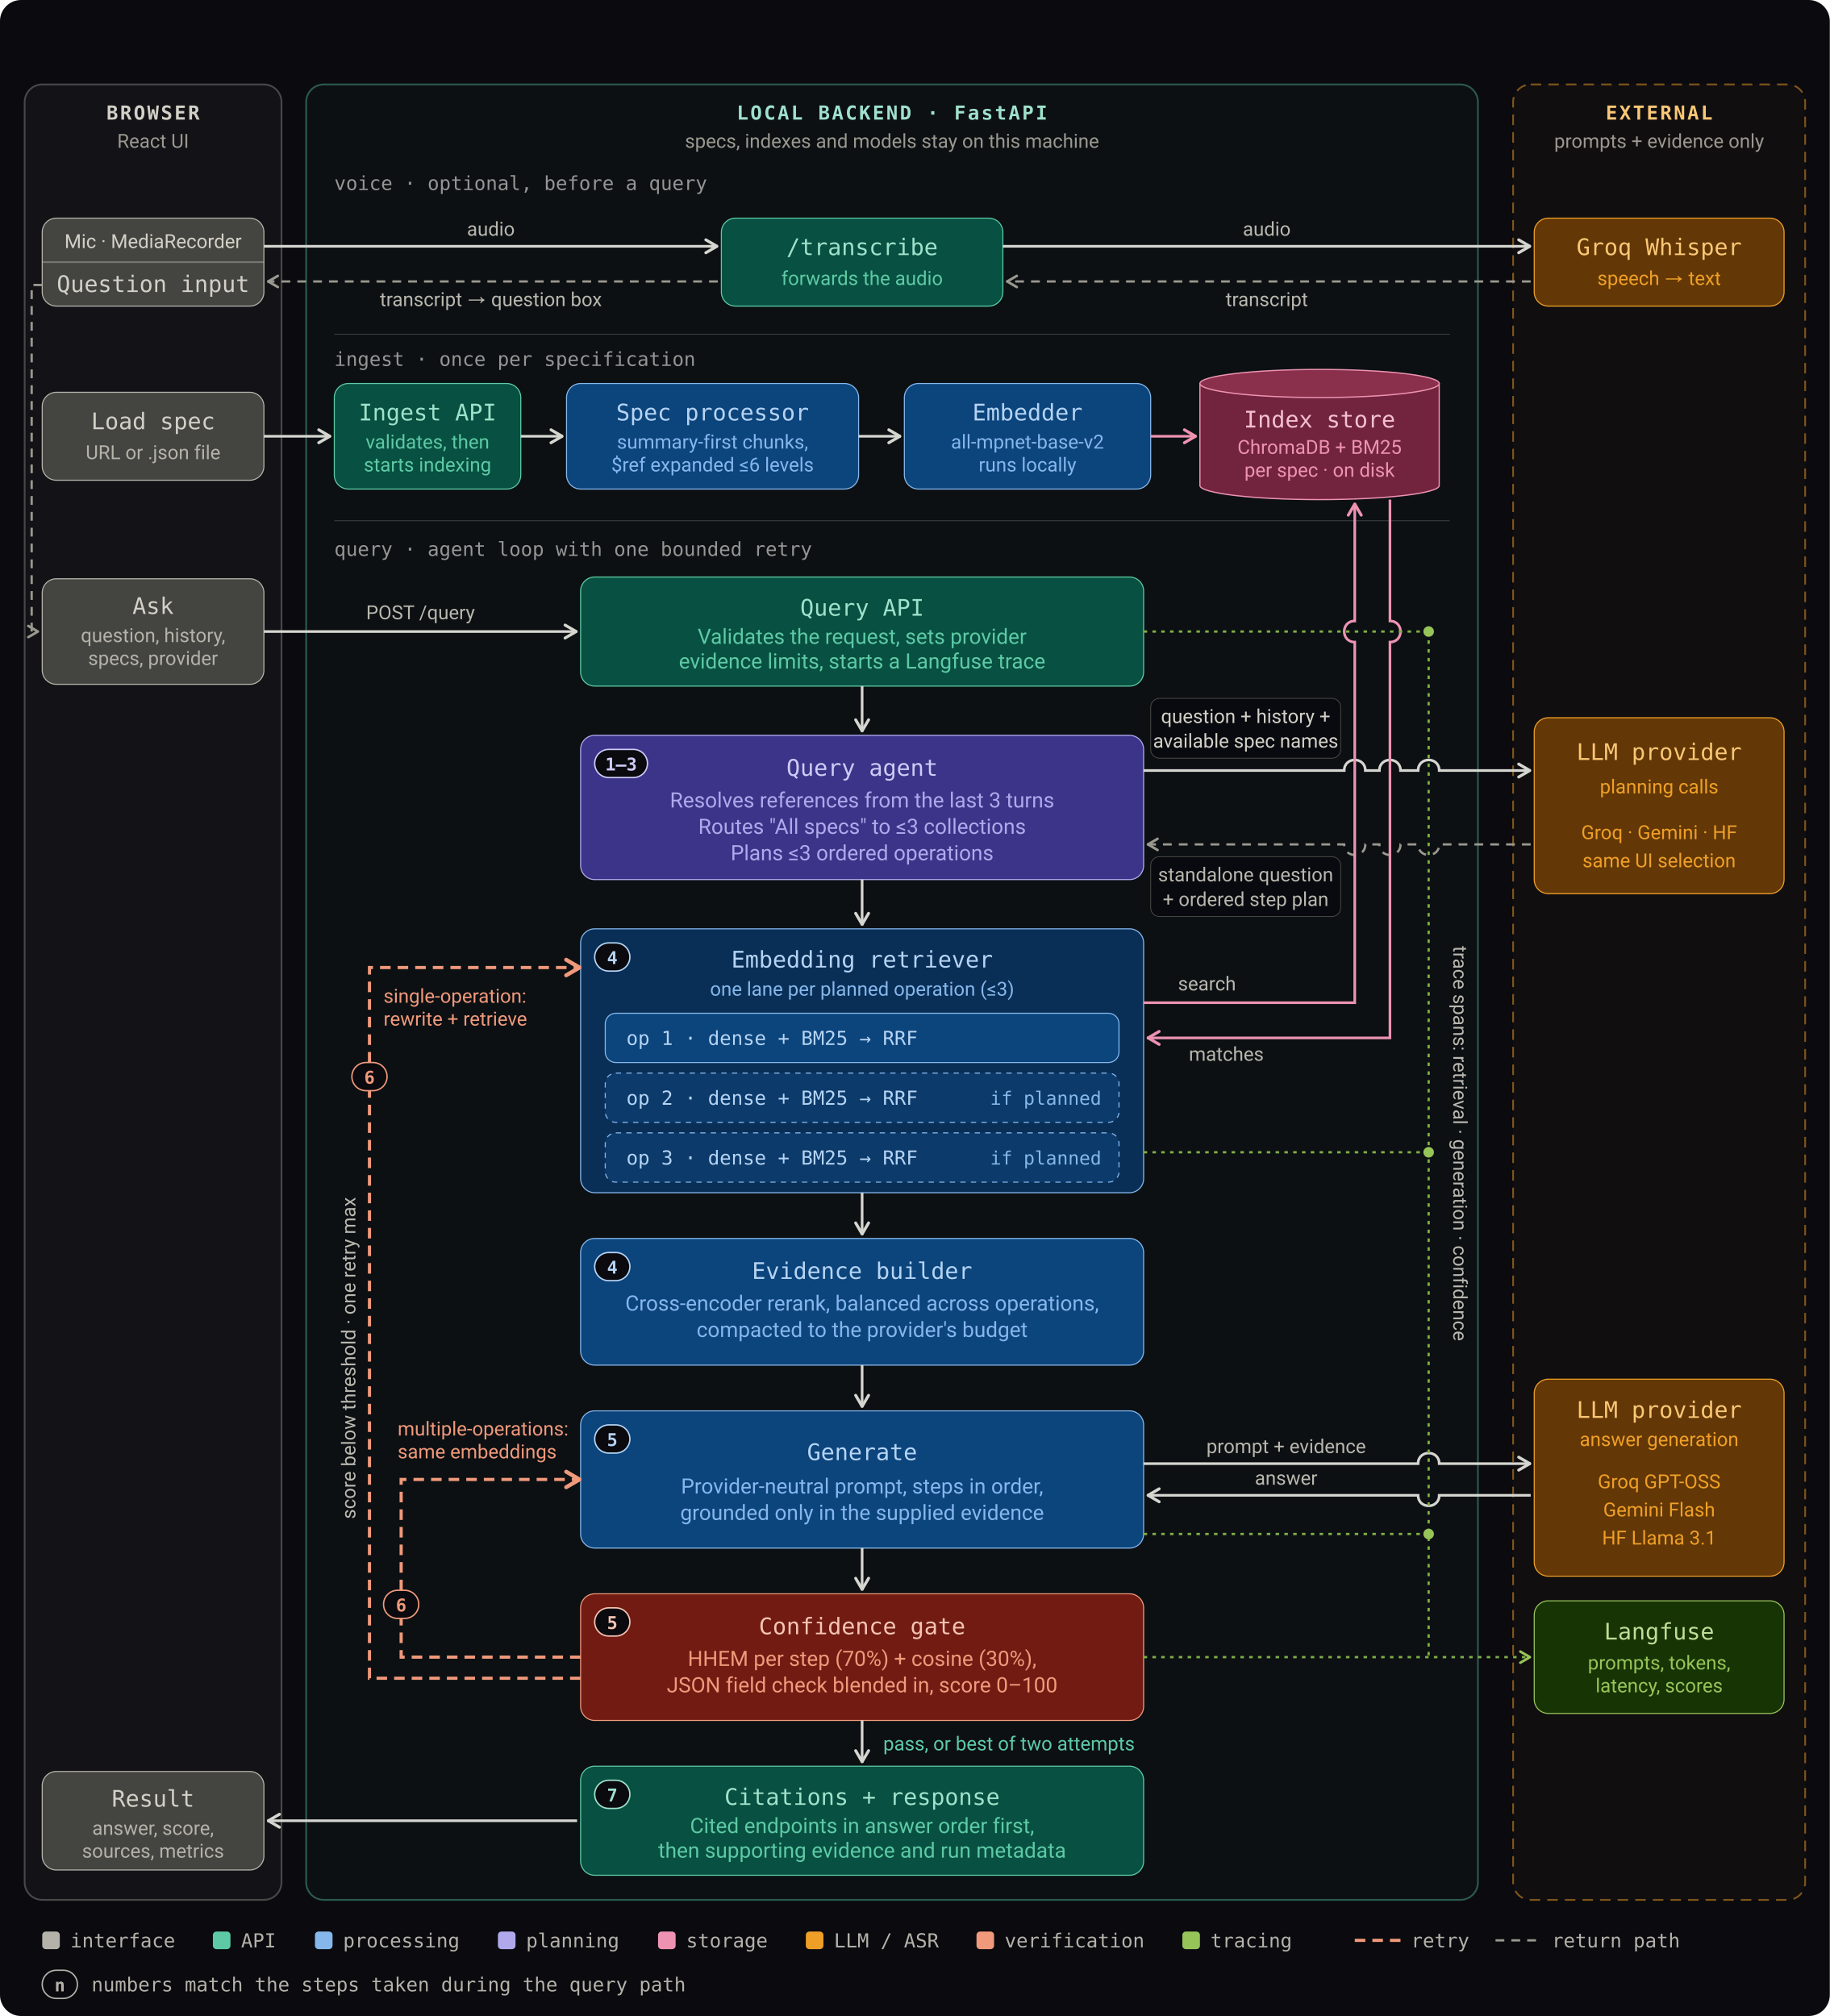
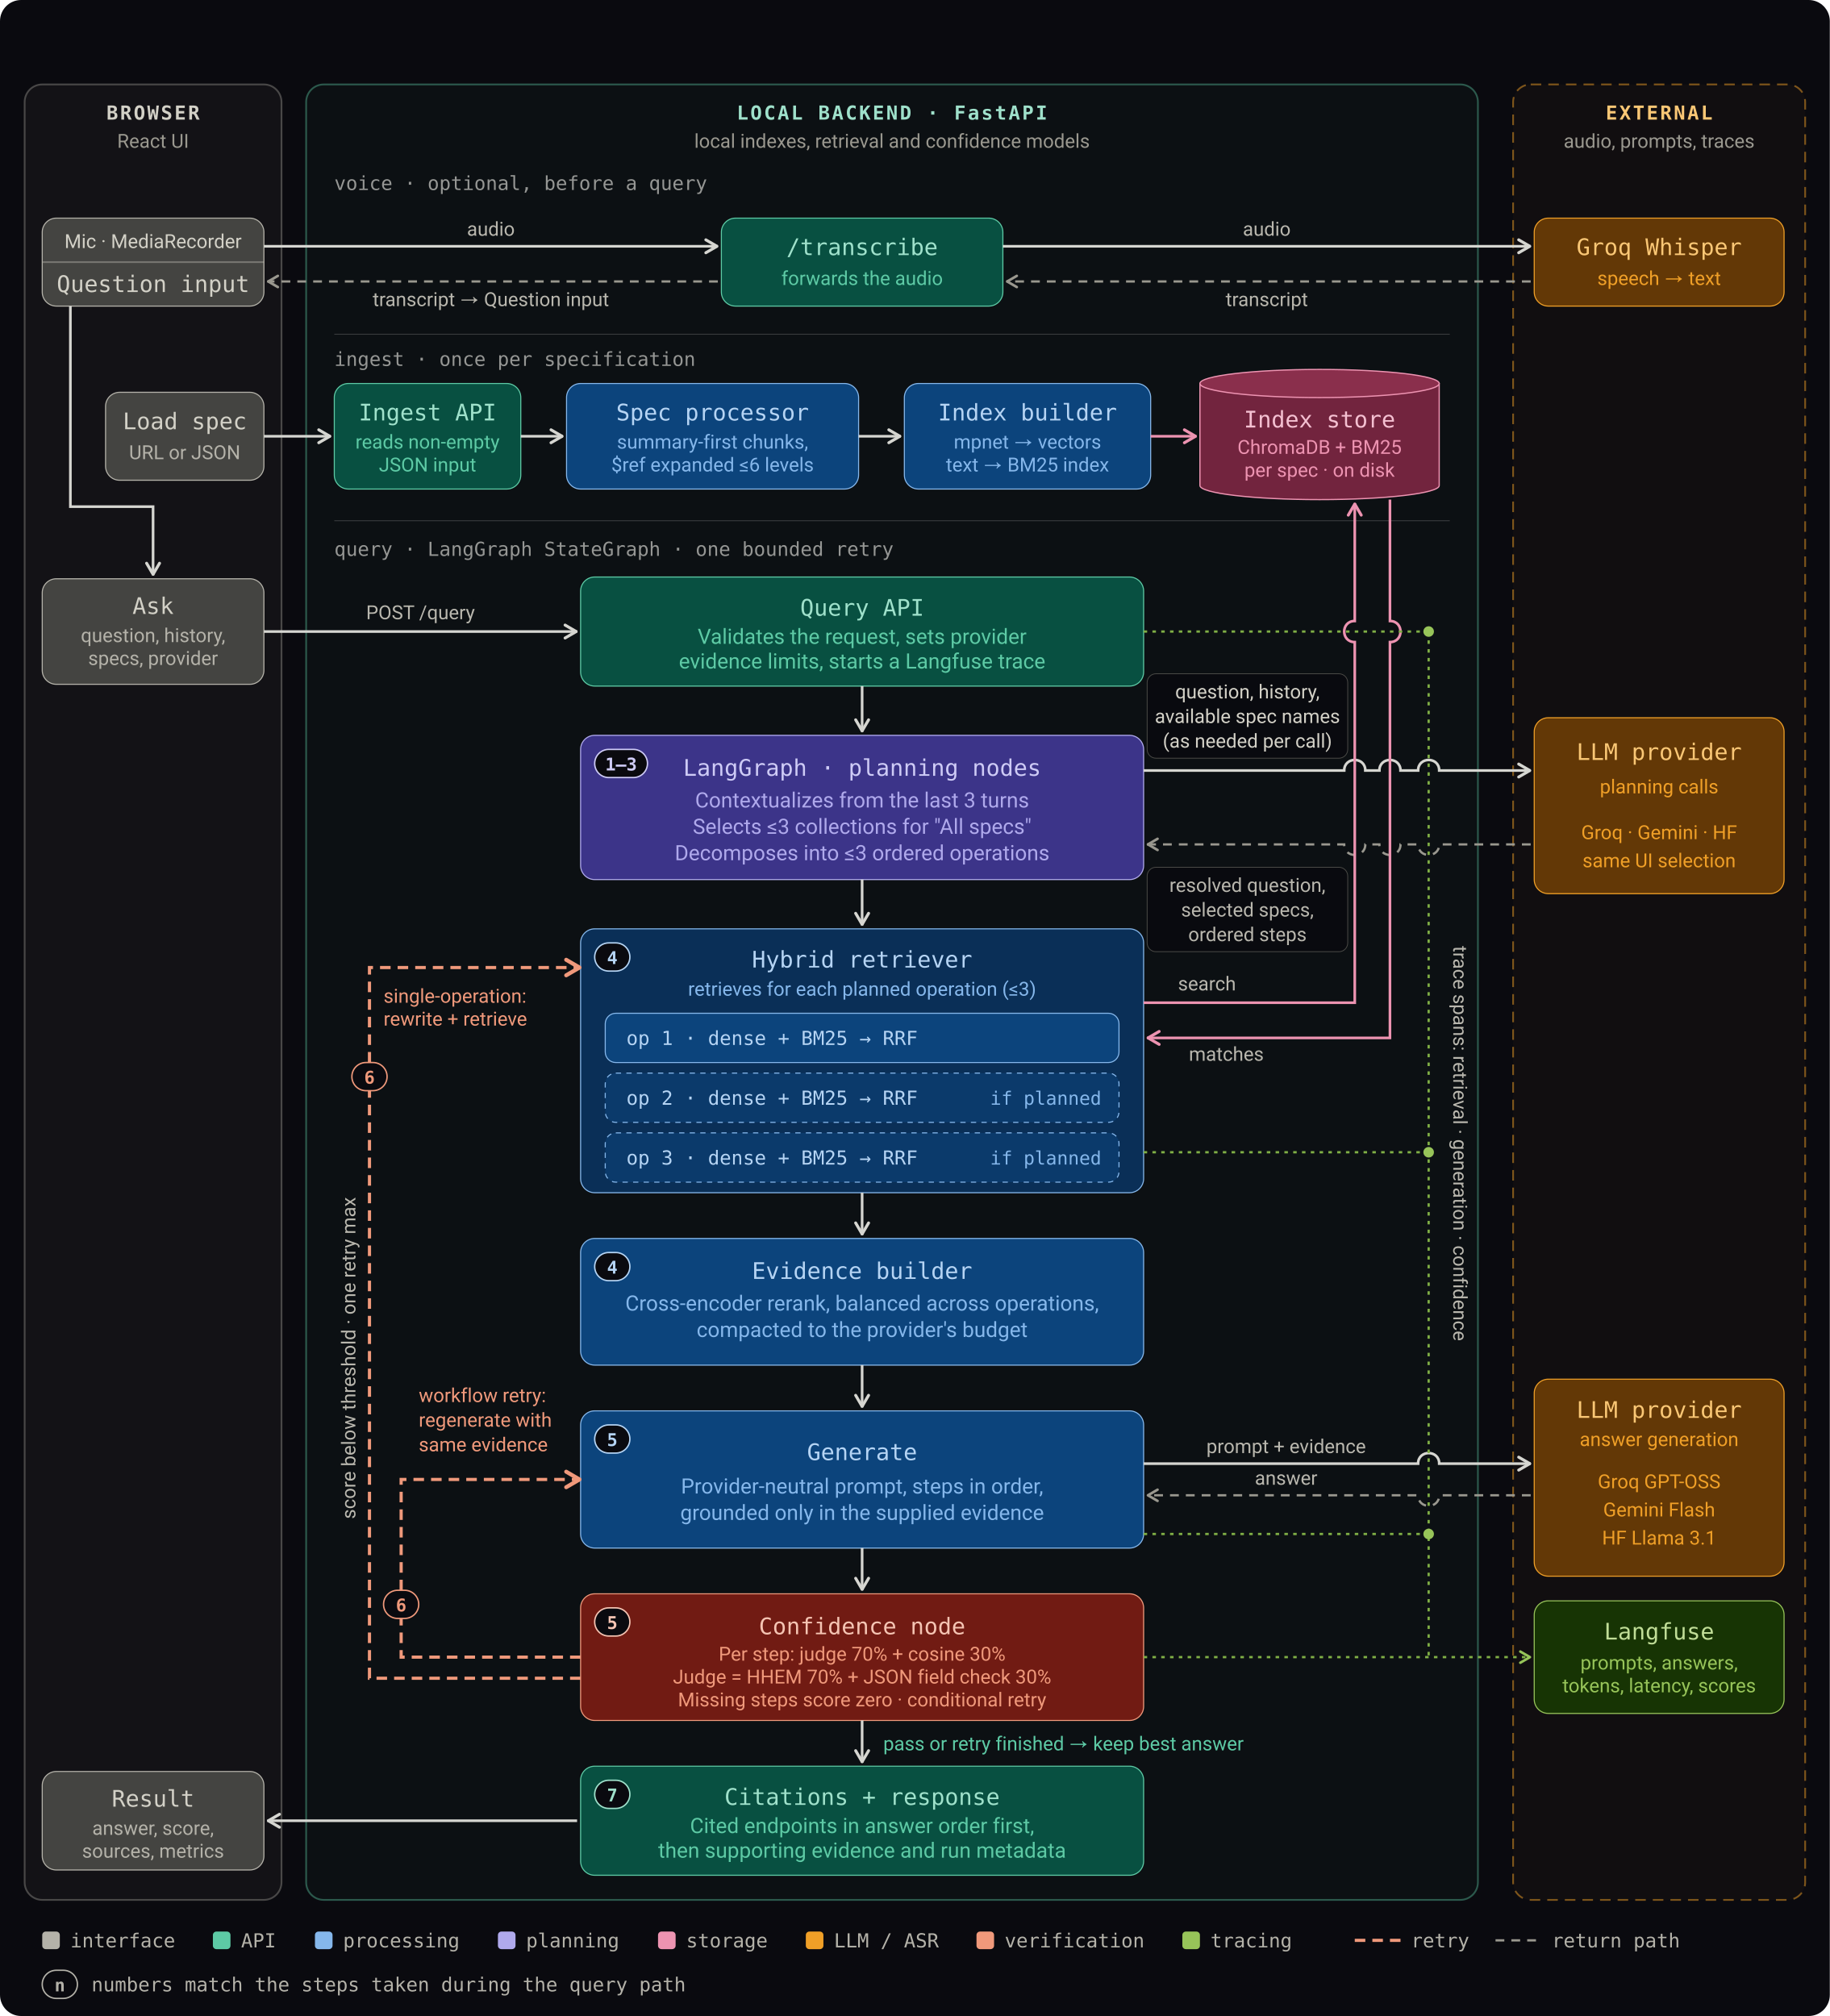
<svg xmlns="http://www.w3.org/2000/svg" width="100%" viewBox="0 0 1040 1146" role="img" aria-labelledby="title desc" style="background:#0a0a0f;border-radius:12px">
  <defs>
    <marker id="aw" viewBox="0 0 10 10" refX="8.5" refY="5" markerWidth="7" markerHeight="7" orient="auto">
      <path d="M2 1.5L8 5L2 8.5" fill="none" stroke="#d6d6d1" stroke-width="1.6" stroke-linecap="round" stroke-linejoin="round" />
    </marker>
    <marker id="ag" viewBox="0 0 10 10" refX="8.5" refY="5" markerWidth="7" markerHeight="7" orient="auto">
      <path d="M2 1.5L8 5L2 8.5" fill="none" stroke="#9a988f" stroke-width="1.6" stroke-linecap="round" stroke-linejoin="round" />
    </marker>
    <marker id="ac" viewBox="0 0 10 10" refX="8.5" refY="5" markerWidth="7" markerHeight="7" orient="auto">
      <path d="M2 1.5L8 5L2 8.5" fill="none" stroke="#f0997b" stroke-width="1.8" stroke-linecap="round" stroke-linejoin="round" />
    </marker>
    <marker id="ap" viewBox="0 0 10 10" refX="8.5" refY="5" markerWidth="7" markerHeight="7" orient="auto">
      <path d="M2 1.5L8 5L2 8.5" fill="none" stroke="#ed93b1" stroke-width="1.6" stroke-linecap="round" stroke-linejoin="round" />
    </marker>
    <marker id="at" viewBox="0 0 10 10" refX="8.5" refY="5" markerWidth="7" markerHeight="7" orient="auto">
      <path d="M2 1.5L8 5L2 8.5" fill="none" stroke="#97c459" stroke-width="1.6" stroke-linecap="round" stroke-linejoin="round" />
    </marker>
    <style>
      .zone{font:600 11px ui-monospace,SFMono-Regular,Menlo,Consolas,monospace;letter-spacing:.1em;text-anchor:middle}
      .zsub{font:11px ui-sans-serif,system-ui,-apple-system,"Segoe UI",Roboto,Helvetica,Arial,sans-serif;fill:#9a988f;text-anchor:middle}
      .band{font:11px ui-monospace,SFMono-Regular,Menlo,Consolas,monospace;fill:#cfcfca;opacity:.7;text-anchor:start}
      .t{font:500 13px ui-monospace,SFMono-Regular,Menlo,Consolas,monospace;text-anchor:middle}
      .c{font:12px ui-sans-serif,system-ui,-apple-system,"Segoe UI",Roboto,Helvetica,Arial,sans-serif;text-anchor:middle}
      .s{font:11px ui-sans-serif,system-ui,-apple-system,"Segoe UI",Roboto,Helvetica,Arial,sans-serif;text-anchor:middle}
      .strip{font:11px ui-monospace,SFMono-Regular,Menlo,Consolas,monospace;fill:#b5d4f4;text-anchor:start}
      .tag{font:10.5px ui-monospace,SFMono-Regular,Menlo,Consolas,monospace;fill:#85b7eb;text-anchor:end}
      .lab{font:11px ui-sans-serif,system-ui,-apple-system,"Segoe UI",Roboto,Helvetica,Arial,sans-serif;fill:#b9b7ae;text-anchor:middle}
      .labl{font:11px ui-sans-serif,system-ui,-apple-system,"Segoe UI",Roboto,Helvetica,Arial,sans-serif;text-anchor:start}
      .bd{font:600 10px ui-monospace,SFMono-Regular,Menlo,Consolas,monospace;text-anchor:middle}
      .lg{font:11px ui-monospace,SFMono-Regular,Menlo,Consolas,monospace;fill:#b4b2a9;text-anchor:start}
      .label-bg{fill:#0a0a0f;fill-opacity:.96;stroke:#4a4a46;stroke-width:.45}
      .flow{fill:none;stroke:#d6d6d1;stroke-width:1.5;marker-end:url(#aw)}
      .async{fill:none;stroke:#9a988f;stroke-width:1.3;stroke-dasharray:5 4;marker-end:url(#ag)}
      .retry{fill:none;stroke:#f0997b;stroke-width:1.8;stroke-dasharray:6 4;marker-end:url(#ac)}
      .data{fill:none;stroke:#ed93b1;stroke-width:1.5;marker-end:url(#ap)}
      .rail{fill:none;stroke:#7fae45;stroke-width:1.3;stroke-dasharray:2 3}
      .railend{fill:none;stroke:#7fae45;stroke-width:1.3;stroke-dasharray:2 3;marker-end:url(#at)}
    </style>
  </defs>
  <rect x="0" y="0" width="1040" height="1146" rx="12" fill="#0a0a0f" />
  <rect x="14" y="48" width="146" height="1032" rx="10" fill="#b4b2a9" fill-opacity=".05" stroke="#b4b2a9" stroke-opacity=".35" />
  <text x="87" y="68" class="zone" fill="#d3d1c7">BROWSER</text>
  <text x="87" y="84" class="zsub">React UI</text>
  <rect x="174" y="48" width="666" height="1032" rx="10" fill="#5dcaa5" fill-opacity=".03" stroke="#5dcaa5" stroke-opacity=".4" />
  <text x="507" y="68" class="zone" fill="#9fe1cb">LOCAL BACKEND · FastAPI</text>
-   <text x="507" y="84" class="zsub">specs, indexes and models stay on this machine</text>
+   <text x="507" y="84" class="zsub">local indexes, retrieval and confidence models</text>
  <rect x="860" y="48" width="166" height="1032" rx="10" fill="#ef9f27" fill-opacity=".03" stroke="#ef9f27" stroke-opacity=".5" stroke-dasharray="6 4" />
  <text x="943" y="68" class="zone" fill="#fac775">EXTERNAL</text>
-   <text x="943" y="84" class="zsub">prompts + evidence only</text>
+   <text x="943" y="84" class="zsub">audio, prompts, traces</text>
  <text x="190" y="108" class="band">voice · optional, before a query</text>
  <rect x="24" y="124" width="126" height="50" rx="8" fill="#444441" stroke="#b4b2a9" stroke-width=".6" />
  <line x1="24" y1="149" x2="150" y2="149" stroke="#b4b2a9" stroke-width="1" opacity=".45" />
  <text x="87" y="141" class="s" fill="#d3d1c7">Mic · MediaRecorder</text>
  <text x="87" y="166" class="t" fill="#d3d1c7">Question input</text>
  <rect x="410" y="124" width="160" height="50" rx="8" fill="#085041" stroke="#5dcaa5" stroke-width=".6" />
  <text x="490" y="145" class="t" fill="#9fe1cb">/transcribe</text>
  <text x="490" y="162" class="s" fill="#5dcaa5">forwards the audio</text>
  <rect x="872" y="124" width="142" height="50" rx="8" fill="#633806" stroke="#ef9f27" stroke-width=".6" />
  <text x="943" y="145" class="t" fill="#fac775">Groq Whisper</text>
  <text x="943" y="162" class="s" fill="#ef9f27">speech → text</text>
  <path d="M150 140H408" class="flow" />
  <text x="279" y="134" class="lab">audio</text>
  <path d="M570 140H870" class="flow" />
  <text x="720" y="134" class="lab">audio</text>
  <path d="M870 160H572" class="async" />
  <text x="720" y="174" class="lab">transcript</text>
  <path d="M408 160H152" class="async" />
-   <text x="279" y="174" class="lab">transcript → question box</text>
-   <path d="M24 162H18V359H22" class="async" />
+   <text x="279" y="174" class="lab">transcript → Question input</text>
+   <path d="M40 174 V288 H87 V327" class="flow" />
  <line x1="190" y1="190" x2="824" y2="190" stroke="#eaeae8" stroke-width=".5" opacity=".2" />
  <text x="190" y="208" class="band">ingest · once per specification</text>
-   <rect x="24" y="223" width="126" height="50" rx="8" fill="#444441" stroke="#b4b2a9" stroke-width=".6" />
-   <text x="87" y="244" class="t" fill="#d3d1c7">Load spec</text>
-   <text x="87" y="261" class="s" fill="#b4b2a9">URL or .json file</text>
+   <rect x="60" y="223" width="90" height="50" rx="8" fill="#444441" stroke="#b4b2a9" stroke-width=".6" />
+   <text x="105" y="244" class="t" fill="#d3d1c7">Load spec</text>
+   <text x="105" y="261" class="s" fill="#b4b2a9">URL or JSON</text>
  <path d="M150 248H188" class="flow" />
  <rect x="190" y="218" width="106" height="60" rx="8" fill="#085041" stroke="#5dcaa5" stroke-width=".6" />
  <text x="243" y="239" class="t" fill="#9fe1cb">Ingest API</text>
-   <text x="243" y="255" class="s" fill="#5dcaa5">validates, then</text>
-   <text x="243" y="268" class="s" fill="#5dcaa5">starts indexing</text>
+   <text x="243" y="255" class="s" fill="#5dcaa5">reads non-empty</text>
+   <text x="243" y="268" class="s" fill="#5dcaa5">JSON input</text>
  <path d="M296 248H320" class="flow" />
  <rect x="322" y="218" width="166" height="60" rx="8" fill="#0c447c" stroke="#85b7eb" stroke-width=".6" />
  <text x="405" y="239" class="t" fill="#b5d4f4">Spec processor</text>
  <text x="405" y="255" class="s" fill="#85b7eb">summary-first chunks,</text>
  <text x="405" y="268" class="s" fill="#85b7eb">$ref expanded ≤6 levels</text>
  <path d="M488 248H512" class="flow" />
  <rect x="514" y="218" width="140" height="60" rx="8" fill="#0c447c" stroke="#85b7eb" stroke-width=".6" />
-   <text x="584" y="239" class="t" fill="#b5d4f4">Embedder</text>
-   <text x="584" y="255" class="s" fill="#85b7eb">all-mpnet-base-v2</text>
-   <text x="584" y="268" class="s" fill="#85b7eb">runs locally</text>
+   <text x="584" y="239" class="t" fill="#b5d4f4">Index builder</text>
+   <text x="584" y="255" class="s" fill="#85b7eb">mpnet → vectors</text>
+   <text x="584" y="268" class="s" fill="#85b7eb">text → BM25 index</text>
  <path d="M654 248H680" class="data" />
  <path d="M682 218V276A68 8 0 0 0 818 276V218Z" fill="#72243e" stroke="#ed93b1" stroke-width=".7" />
  <ellipse cx="750" cy="218" rx="68" ry="8" fill="#8a2f4c" stroke="#ed93b1" stroke-width=".7" />
  <text x="750" y="243" class="t" fill="#f4c0d1">Index store</text>
  <text x="750" y="258" class="s" fill="#ed93b1">ChromaDB + BM25</text>
  <text x="750" y="271" class="s" fill="#ed93b1">per spec · on disk</text>
  <line x1="190" y1="296" x2="824" y2="296" stroke="#eaeae8" stroke-width=".5" opacity=".2" />
-   <text x="190" y="316" class="band">query · agent loop with one bounded retry</text>
+   <text x="190" y="316" class="band">query · LangGraph StateGraph · one bounded retry</text>
  <rect x="24" y="329" width="126" height="60" rx="8" fill="#444441" stroke="#b4b2a9" stroke-width=".6" />
  <text x="87" y="349" class="t" fill="#d3d1c7">Ask</text>
  <text x="87" y="365" class="s" fill="#b4b2a9">question, history,</text>
  <text x="87" y="378" class="s" fill="#b4b2a9">specs, provider</text>
  <path d="M150 359H328" class="flow" />
  <text x="239" y="352" class="lab">POST /query</text>
  <rect x="330" y="328" width="320" height="62" rx="8" fill="#085041" stroke="#5dcaa5" stroke-width=".6" />
  <text x="490" y="350" class="t" fill="#9fe1cb">Query API</text>
  <text x="490" y="366" class="c" fill="#5dcaa5">Validates the request, sets provider</text>
  <text x="490" y="380" class="c" fill="#5dcaa5">evidence limits, starts a Langfuse trace</text>
  <path d="M490 390V416" class="flow" />
  <rect x="330" y="418" width="320" height="82" rx="8" fill="#3c3489" stroke="#afa9ec" stroke-width=".6" />
  <rect x="338" y="426" width="30" height="16" rx="8" fill="#0a0a0f" stroke="#cecbf6" stroke-width=".8" />
  <text x="353" y="438" class="bd" fill="#cecbf6">1–3</text>
-   <text x="490" y="441" class="t" fill="#cecbf6">Query agent</text>
-   <text x="490" y="459" class="c" fill="#afa9ec">Resolves references from the last 3 turns</text>
-   <text x="490" y="474" class="c" fill="#afa9ec">Routes "All specs" to ≤3 collections</text>
-   <text x="490" y="489" class="c" fill="#afa9ec">Plans ≤3 ordered operations</text>
+   <text x="490" y="441" class="t" fill="#cecbf6">LangGraph · planning nodes</text>
+   <text x="490" y="459" class="c" fill="#afa9ec">Contextualizes from the last 3 turns</text>
+   <text x="490" y="474" class="c" fill="#afa9ec">Selects ≤3 collections for "All specs"</text>
+   <text x="490" y="489" class="c" fill="#afa9ec">Decomposes into ≤3 ordered operations</text>
  <path d="M490 500V526" class="flow" />
  <path d="M650 438H764C764 430 776 430 776 438H784C784 430 796 430 796 438H806C806 430 818 430 818 438H870" class="flow" />
-   <rect x="654" y="397" width="108" height="34" rx="5" class="label-bg" />
-   <text x="708" y="411" class="s" fill="#d3d1c7">question + history +</text>
-   <text x="708" y="425" class="s" fill="#d3d1c7">available spec names</text>
+   <rect x="652" y="383" width="114" height="48" rx="5" class="label-bg" />
+   <text x="709" y="397" class="s" fill="#d3d1c7">question, history,</text>
+   <text x="709" y="411" class="s" fill="#d3d1c7">available spec names</text>
+   <text x="709" y="425" class="s" fill="#d3d1c7">(as needed per call)</text>
  <path d="M870 480H818C818 488 806 488 806 480H796C796 488 784 488 784 480H776C776 488 764 488 764 480H652" class="async" />
-   <rect x="654" y="487" width="108" height="34" rx="5" class="label-bg" />
-   <text x="708" y="501" class="s" fill="#b9b7ae">standalone question</text>
-   <text x="708" y="515" class="s" fill="#b9b7ae">+ ordered step plan</text>
+   <rect x="652" y="493" width="114" height="48" rx="5" class="label-bg" />
+   <text x="709" y="507" class="s" fill="#b9b7ae">resolved question,</text>
+   <text x="709" y="521" class="s" fill="#b9b7ae">selected specs,</text>
+   <text x="709" y="535" class="s" fill="#b9b7ae">ordered steps</text>
  <rect x="872" y="408" width="142" height="100" rx="8" fill="#633806" stroke="#ef9f27" stroke-width=".6" />
  <text x="943" y="432" class="t" fill="#fac775">LLM provider</text>
  <text x="943" y="451" class="s" fill="#ef9f27">planning calls</text>
  <text x="943" y="477" class="s" fill="#ef9f27">Groq · Gemini · HF</text>
  <text x="943" y="493" class="s" fill="#ef9f27">same UI selection</text>
  <rect x="330" y="528" width="320" height="150" rx="8" fill="#0a2f57" stroke="#85b7eb" stroke-width=".6" />
  <rect x="338" y="536" width="20" height="16" rx="8" fill="#0a0a0f" stroke="#b5d4f4" stroke-width=".8" />
  <text x="348" y="548" class="bd" fill="#b5d4f4">4</text>
-   <text x="490" y="550" class="t" fill="#b5d4f4">Embedding retriever</text>
-   <text x="490" y="566" class="s" fill="#85b7eb">one lane per planned operation (≤3)</text>
+   <text x="490" y="550" class="t" fill="#b5d4f4">Hybrid retriever</text>
+   <text x="490" y="566" class="s" fill="#85b7eb">retrieves for each planned operation (≤3)</text>
  <rect x="344" y="576" width="292" height="28" rx="6" fill="#0c447c" stroke="#85b7eb" stroke-width=".6" />
  <text x="356" y="594" class="strip">op 1 · dense + BM25 → RRF</text>
  <rect x="344" y="610" width="292" height="28" rx="6" fill="#0c447c" fill-opacity=".55" stroke="#85b7eb" stroke-width=".6" stroke-dasharray="3 3" />
  <text x="356" y="628" class="strip">op 2 · dense + BM25 → RRF</text>
  <text x="626" y="628" class="tag">if planned</text>
  <rect x="344" y="644" width="292" height="28" rx="6" fill="#0c447c" fill-opacity=".55" stroke="#85b7eb" stroke-width=".6" stroke-dasharray="3 3" />
  <text x="356" y="662" class="strip">op 3 · dense + BM25 → RRF</text>
  <text x="626" y="662" class="tag">if planned</text>
  <path d="M490 678V702" class="flow" />
  <path d="M650 570H770V365C762 365 762 353 770 353V286" class="data" />
  <text x="686" y="563" class="lab" fill="#ed93b1">search</text>
  <path d="M790 284V353C798 353 798 365 790 365V590H652" class="data" />
  <text x="697" y="603" class="lab" fill="#ed93b1">matches</text>
  <rect x="330" y="704" width="320" height="72" rx="8" fill="#0c447c" stroke="#85b7eb" stroke-width=".6" />
  <rect x="338" y="712" width="20" height="16" rx="8" fill="#0a0a0f" stroke="#b5d4f4" stroke-width=".8" />
  <text x="348" y="724" class="bd" fill="#b5d4f4">4</text>
  <text x="490" y="727" class="t" fill="#b5d4f4">Evidence builder</text>
  <text x="490" y="745" class="c" fill="#85b7eb">Cross-encoder rerank, balanced across operations,</text>
  <text x="490" y="760" class="c" fill="#85b7eb">compacted to the provider's budget</text>
  <path d="M490 776V800" class="flow" />
  <rect x="330" y="802" width="320" height="78" rx="8" fill="#0c447c" stroke="#85b7eb" stroke-width=".6" />
  <rect x="338" y="810" width="20" height="16" rx="8" fill="#0a0a0f" stroke="#b5d4f4" stroke-width=".8" />
  <text x="348" y="822" class="bd" fill="#b5d4f4">5</text>
  <text x="490" y="830" class="t" fill="#b5d4f4">Generate</text>
  <text x="490" y="849" class="c" fill="#85b7eb">Provider-neutral prompt, steps in order,</text>
  <text x="490" y="864" class="c" fill="#85b7eb">grounded only in the supplied evidence</text>
  <path d="M490 880V904" class="flow" />
  <rect x="872" y="784" width="142" height="112" rx="8" fill="#633806" stroke="#ef9f27" stroke-width=".6" />
  <text x="943" y="806" class="t" fill="#fac775">LLM provider</text>
  <text x="943" y="822" class="s" fill="#ef9f27">answer generation</text>
  <text x="943" y="846" class="s" fill="#ef9f27">Groq GPT-OSS</text>
  <text x="943" y="862" class="s" fill="#ef9f27">Gemini Flash</text>
  <text x="943" y="878" class="s" fill="#ef9f27">HF Llama 3.1</text>
  <path d="M650 832H806C806 824 818 824 818 832H870" class="flow" />
  <text x="731" y="826" class="lab">prompt + evidence</text>
-   <path d="M870 850H818C818 858 806 858 806 850H652" class="flow" />
+   <path d="M870 850H818C818 858 806 858 806 850H652" class="async" />
  <text x="731" y="844" class="lab">answer</text>
  <rect x="330" y="906" width="320" height="72" rx="8" fill="#711b13" stroke="#f0997b" stroke-width=".6" />
  <rect x="338" y="914" width="20" height="16" rx="8" fill="#0a0a0f" stroke="#f5c4b3" stroke-width=".8" />
  <text x="348" y="926" class="bd" fill="#f5c4b3">5</text>
-   <text x="490" y="929" class="t" fill="#f5c4b3">Confidence gate</text>
-   <text x="490" y="947" class="c" fill="#f0997b">HHEM per step (70%) + cosine (30%),</text>
-   <text x="490" y="962" class="c" fill="#f0997b">JSON field check blended in, score 0–100</text>
+   <text x="490" y="929" class="t" fill="#f5c4b3">Confidence node</text>
+   <text x="490" y="944" class="s" fill="#f0997b">Per step: judge 70% + cosine 30%</text>
+   <text x="490" y="957" class="s" fill="#f0997b">Judge = HHEM 70% + JSON field check 30%</text>
+   <text x="490" y="970" class="s" fill="#f0997b">Missing steps score zero · conditional retry</text>
  <path d="M490 978V1002" class="flow" />
-   <text x="502" y="995" class="labl" fill="#5dcaa5">pass, or best of two attempts</text>
+   <text x="502" y="995" class="labl" fill="#5dcaa5">pass or retry finished → keep best answer</text>
  <path d="M330 942 H228 V841 H330" class="retry" />
  <path d="M330 954 H210 V550 H330" class="retry" />
  <rect x="218" y="904" width="20" height="16" rx="8" fill="#0a0a0f" stroke="#f0997b" stroke-width=".8" />
  <text x="228" y="916" class="bd" fill="#f0997b">6</text>
  <rect x="200" y="604" width="20" height="16" rx="8" fill="#0a0a0f" stroke="#f0997b" stroke-width=".8" />
  <text x="210" y="616" class="bd" fill="#f0997b">6</text>
  <text transform="translate(202 772) rotate(-90)" class="lab" fill="#f0997b">score below threshold · one retry max</text>
-   <text x="226" y="816" class="labl" fill="#f0997b">multiple-operations:</text>
-   <text x="226" y="829" class="labl" fill="#f0997b">same embeddings</text>
+   <text x="238" y="797" class="labl" fill="#f0997b">workflow retry:</text>
+   <text x="238" y="811" class="labl" fill="#f0997b">regenerate with</text>
+   <text x="238" y="825" class="labl" fill="#f0997b">same evidence</text>
  <text x="218" y="570" class="labl" fill="#f0997b">single-operation:</text>
  <text x="218" y="583" class="labl" fill="#f0997b">rewrite + retrieve</text>
  <rect x="330" y="1004" width="320" height="62" rx="8" fill="#085041" stroke="#5dcaa5" stroke-width=".6" />
  <rect x="338" y="1012" width="20" height="16" rx="8" fill="#0a0a0f" stroke="#9fe1cb" stroke-width=".8" />
  <text x="348" y="1024" class="bd" fill="#9fe1cb">7</text>
  <text x="490" y="1026" class="t" fill="#9fe1cb">Citations + response</text>
  <text x="490" y="1042" class="c" fill="#5dcaa5">Cited endpoints in answer order first,</text>
  <text x="490" y="1056" class="c" fill="#5dcaa5">then supporting evidence and run metadata</text>
  <rect x="24" y="1007" width="126" height="56" rx="8" fill="#444441" stroke="#b4b2a9" stroke-width=".6" />
  <text x="87" y="1027" class="t" fill="#d3d1c7">Result</text>
  <text x="87" y="1043" class="s" fill="#b4b2a9">answer, score,</text>
  <text x="87" y="1056" class="s" fill="#b4b2a9">sources, metrics</text>
  <path d="M328 1035H152" class="flow" />
  <path d="M650 359H812" class="rail" />
  <path d="M650 655H812" class="rail" />
  <path d="M650 872H812" class="rail" />
  <path d="M812 359V942" class="rail" />
  <circle cx="812" cy="359" r="3" fill="#97c459" />
  <circle cx="812" cy="655" r="3" fill="#97c459" />
  <circle cx="812" cy="872" r="3" fill="#97c459" />
  <text transform="translate(826 650) rotate(90)" class="lab" fill="#97c459">trace spans: retrieval · generation · confidence</text>
  <path d="M650 942H870" class="railend" />
  <rect x="872" y="910" width="142" height="64" rx="8" fill="#173404" stroke="#97c459" stroke-width=".6" />
  <text x="943" y="932" class="t" fill="#c0dd97">Langfuse</text>
-   <text x="943" y="949" class="s" fill="#97c459">prompts, tokens,</text>
-   <text x="943" y="962" class="s" fill="#97c459">latency, scores</text>
+   <text x="943" y="949" class="s" fill="#97c459">prompts, answers,</text>
+   <text x="943" y="962" class="s" fill="#97c459">tokens, latency, scores</text>
  <rect x="24" y="1098" width="10" height="10" rx="2" fill="#b4b2a9" />
  <text x="40" y="1107" class="lg">interface</text>
  <rect x="121" y="1098" width="10" height="10" rx="2" fill="#5dcaa5" />
  <text x="137" y="1107" class="lg">API</text>
  <rect x="179" y="1098" width="10" height="10" rx="2" fill="#85b7eb" />
  <text x="195" y="1107" class="lg">processing</text>
  <rect x="283" y="1098" width="10" height="10" rx="2" fill="#afa9ec" />
  <text x="299" y="1107" class="lg">planning</text>
  <rect x="374" y="1098" width="10" height="10" rx="2" fill="#ed93b1" />
  <text x="390" y="1107" class="lg">storage</text>
  <rect x="458" y="1098" width="10" height="10" rx="2" fill="#ef9f27" />
  <text x="474" y="1107" class="lg">LLM / ASR</text>
  <rect x="555" y="1098" width="10" height="10" rx="2" fill="#f0997b" />
  <text x="571" y="1107" class="lg">verification</text>
  <rect x="672" y="1098" width="10" height="10" rx="2" fill="#97c459" />
  <text x="688" y="1107" class="lg">tracing</text>
  <path d="M770 1103H796" fill="none" stroke="#f0997b" stroke-width="1.8" stroke-dasharray="6 4" />
  <text x="802" y="1107" class="lg">retry</text>
  <path d="M850 1103H876" fill="none" stroke="#9a988f" stroke-width="1.3" stroke-dasharray="5 4" />
  <text x="882" y="1107" class="lg">return path</text>
  <rect x="24" y="1120" width="20" height="16" rx="8" fill="#0a0a0f" stroke="#b4b2a9" stroke-width=".8" />
  <text x="34" y="1132" class="bd" fill="#b4b2a9">n</text>
  <text x="52" y="1132" class="lg">numbers match the steps taken during the query path</text>
</svg>
